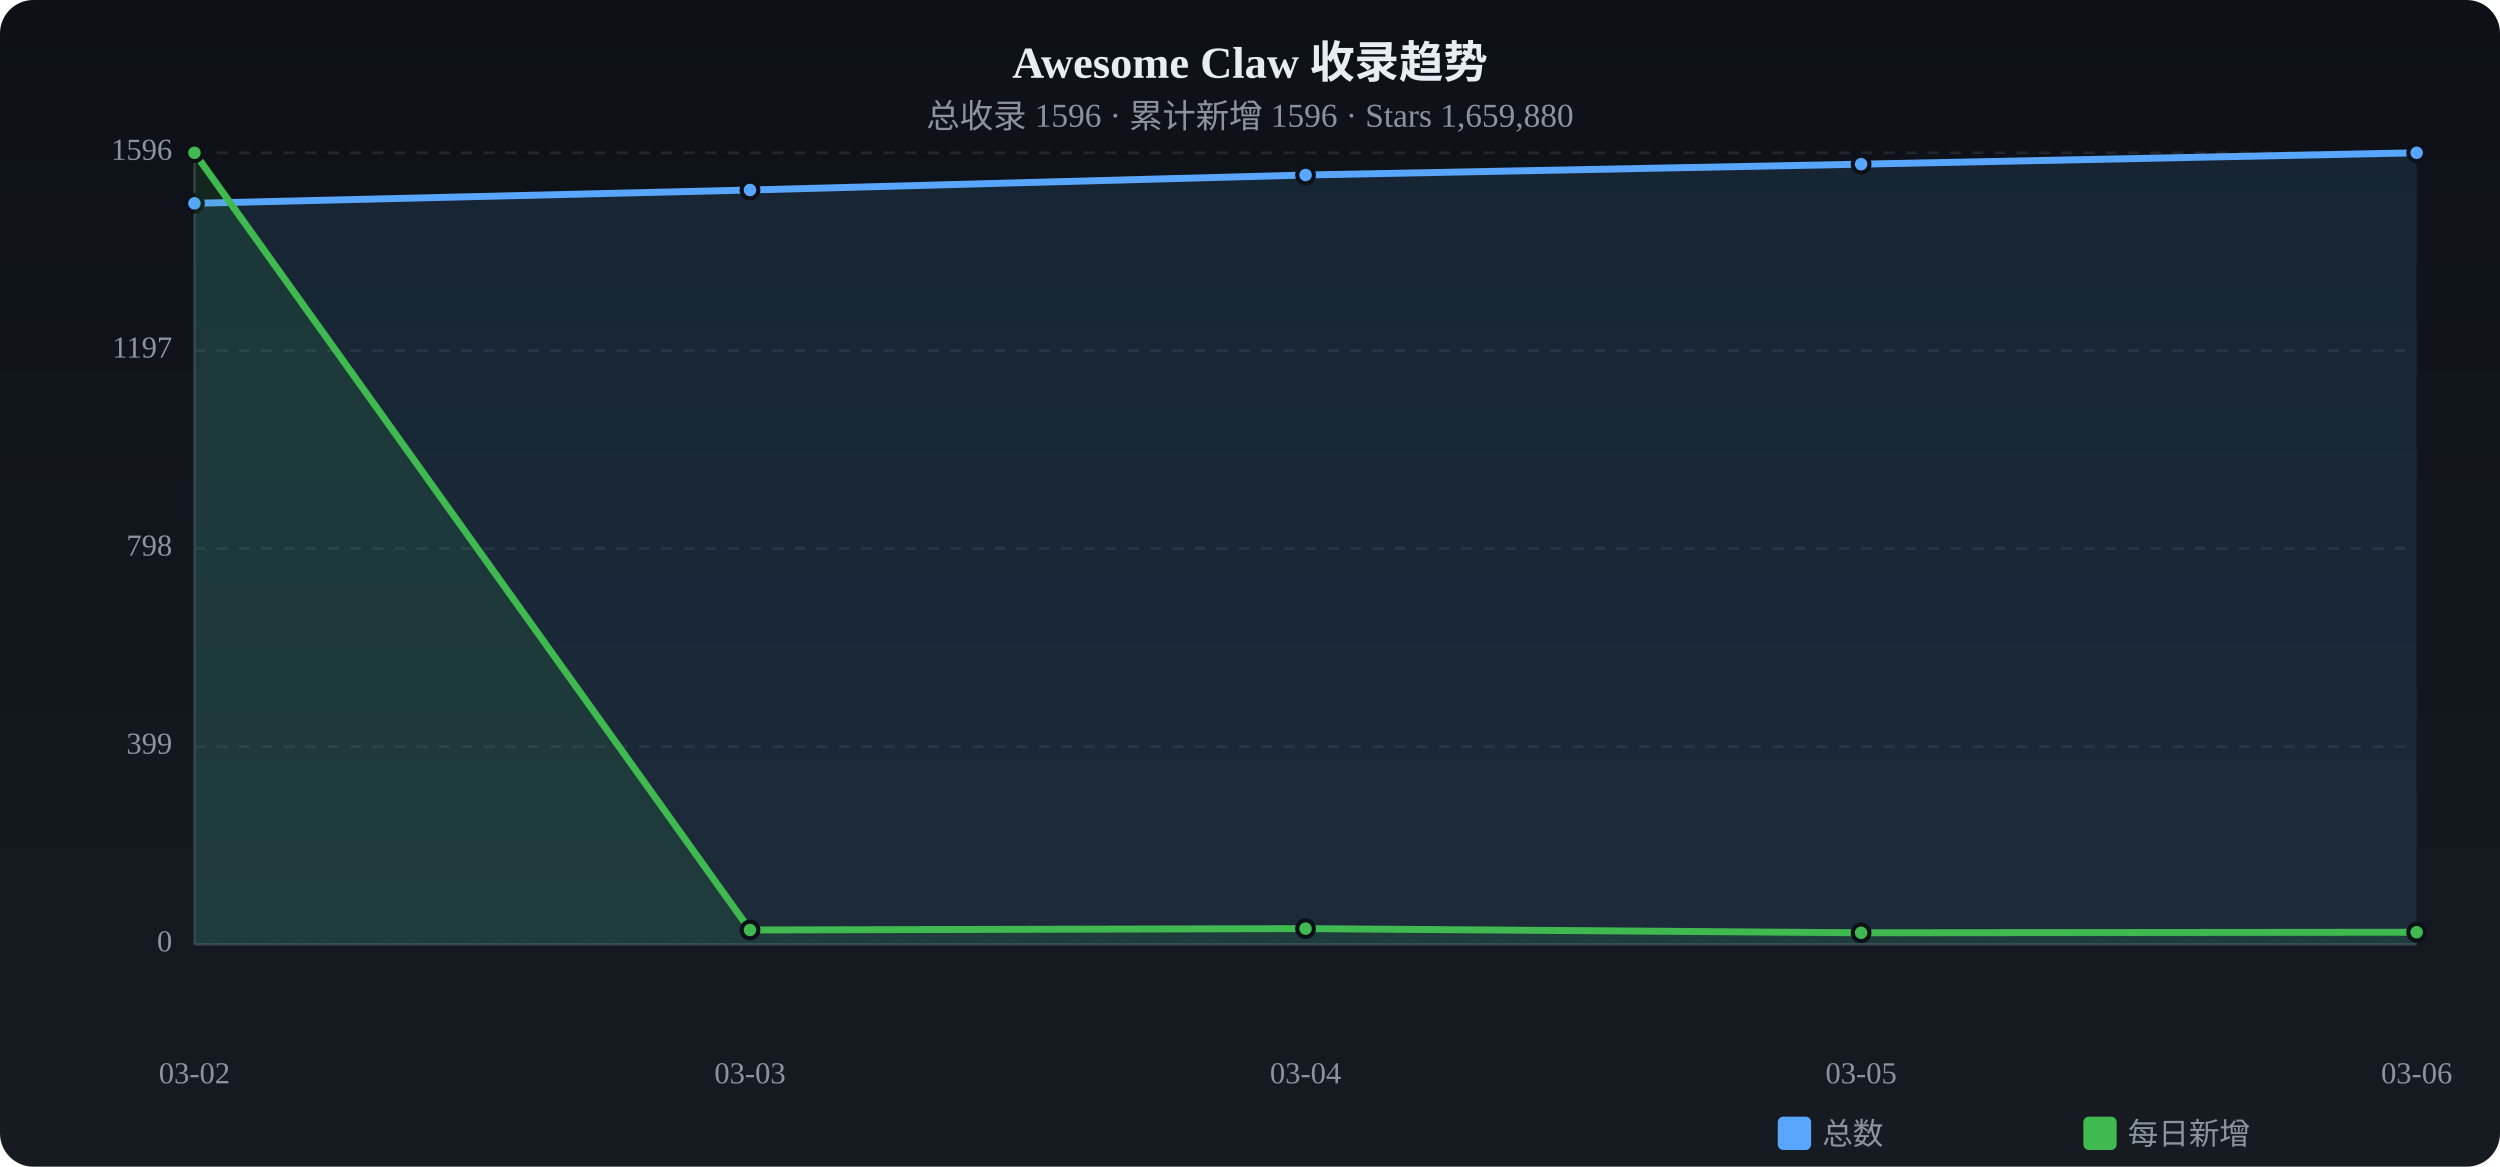
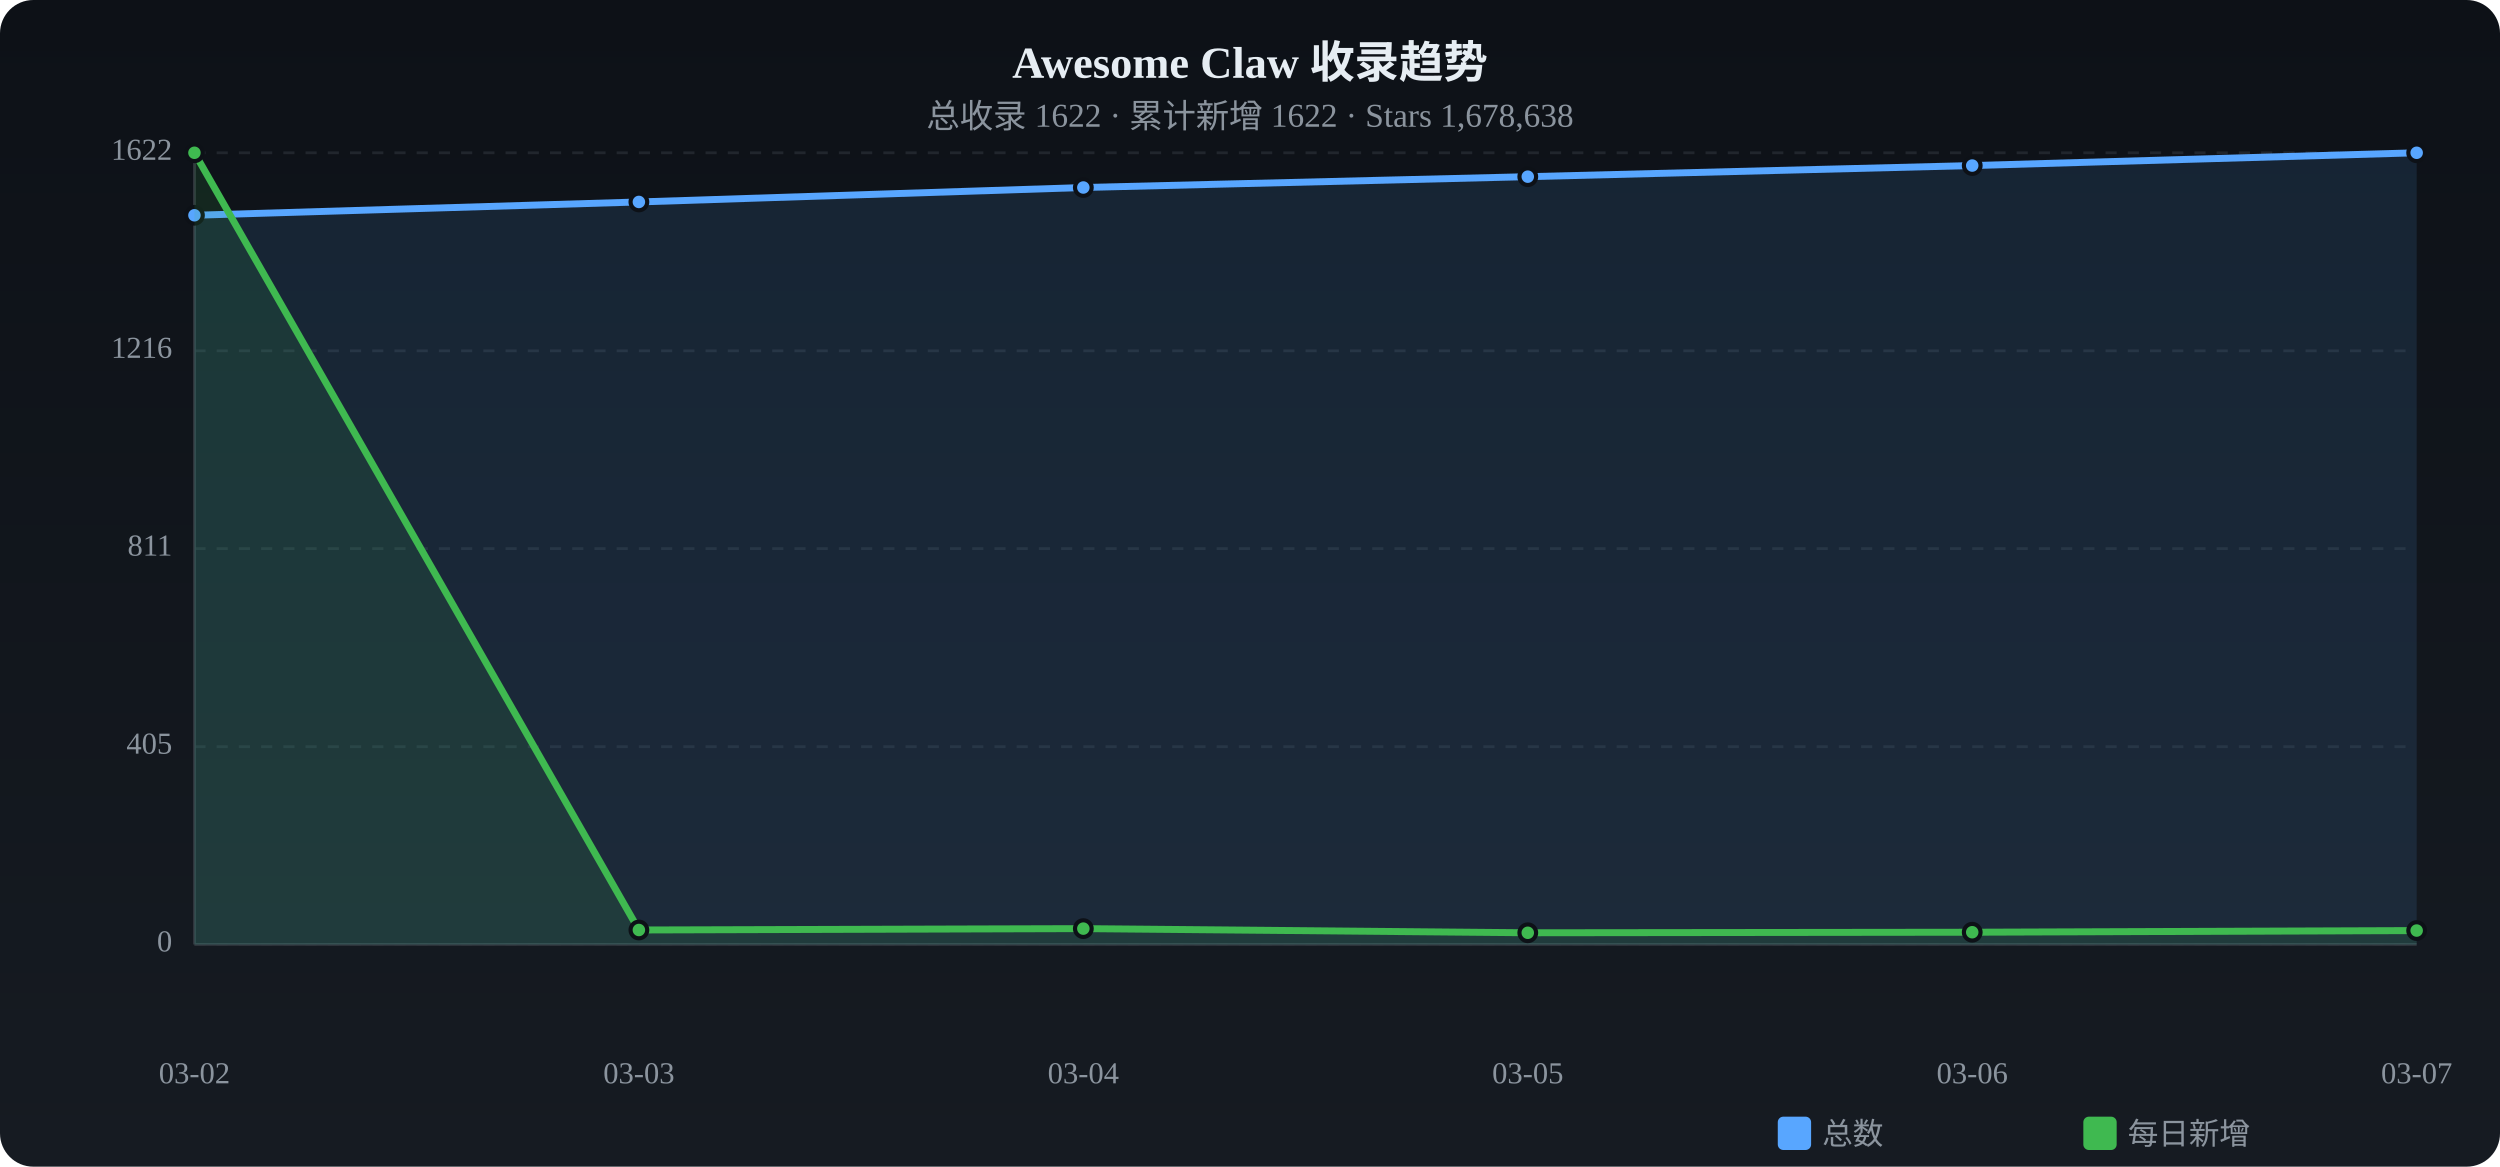
<svg xmlns="http://www.w3.org/2000/svg" viewBox="0 0 900 420" width="900" height="420">
  <defs>
    <linearGradient id="tbg" x1="0%" y1="0%" x2="0%" y2="100%">
      <stop offset="0%" stop-color="#0d1117" />
      <stop offset="100%" stop-color="#161b22" />
    </linearGradient>
  </defs>
  <rect width="900" height="420" rx="12" fill="url(#tbg)" />
  <text x="450.0" y="28" text-anchor="middle" fill="#e6edf3" font-size="16" font-weight="bold">Awesome Claw 收录趋势</text>
-   <text x="450.0" y="46" text-anchor="middle" fill="#8b949e" font-size="12">总收录 1596 · 累计新增 1596 · Stars 1,659,880</text>
+   <text x="450.0" y="46" text-anchor="middle" fill="#8b949e" font-size="12">总收录 1622 · 累计新增 1622 · Stars 1,678,638</text>
  <text x="62" y="340.0" text-anchor="end" fill="#8b949e" font-size="11" dominant-baseline="middle">0</text>
  <line x1="70" y1="340.0" x2="870" y2="340.0" stroke="#21262d" stroke-dasharray="4 4" />
-   <text x="62" y="268.8" text-anchor="end" fill="#8b949e" font-size="11" dominant-baseline="middle">399</text>
+   <text x="62" y="268.8" text-anchor="end" fill="#8b949e" font-size="11" dominant-baseline="middle">405</text>
  <line x1="70" y1="268.8" x2="870" y2="268.8" stroke="#21262d" stroke-dasharray="4 4" />
-   <text x="62" y="197.5" text-anchor="end" fill="#8b949e" font-size="11" dominant-baseline="middle">798</text>
+   <text x="62" y="197.5" text-anchor="end" fill="#8b949e" font-size="11" dominant-baseline="middle">811</text>
  <line x1="70" y1="197.5" x2="870" y2="197.5" stroke="#21262d" stroke-dasharray="4 4" />
-   <text x="62" y="126.2" text-anchor="end" fill="#8b949e" font-size="11" dominant-baseline="middle">1197</text>
-   <line x1="70" y1="126.2" x2="870" y2="126.2" stroke="#21262d" stroke-dasharray="4 4" />
-   <text x="62" y="55.0" text-anchor="end" fill="#8b949e" font-size="11" dominant-baseline="middle">1596</text>
+   <text x="62" y="126.3" text-anchor="end" fill="#8b949e" font-size="11" dominant-baseline="middle">1216</text>
+   <line x1="70" y1="126.3" x2="870" y2="126.3" stroke="#21262d" stroke-dasharray="4 4" />
+   <text x="62" y="55.0" text-anchor="end" fill="#8b949e" font-size="11" dominant-baseline="middle">1622</text>
  <line x1="70" y1="55.0" x2="870" y2="55.0" stroke="#21262d" stroke-dasharray="4 4" />
  <line x1="70" y1="55" x2="70" y2="340" stroke="#30363d" />
  <line x1="70" y1="340" x2="870" y2="340" stroke="#30363d" />
-   <path d="M70.0,73.2 L270.0,68.4 L470.0,63.0 L670.0,59.1 L870.0,55.0 L870.0,340 L70.0,340 Z" fill="#58a6ff" opacity="0.12" />
-   <polyline points="70.0,73.2 270.0,68.4 470.0,63.0 670.0,59.1 870.0,55.0" fill="none" stroke="#58a6ff" stroke-width="2.5" stroke-linecap="round" stroke-linejoin="round" />
-   <circle cx="70.0" cy="73.2" r="3" fill="#58a6ff" stroke="#0d1117" stroke-width="1.5" />
-   <circle cx="270.0" cy="68.4" r="3" fill="#58a6ff" stroke="#0d1117" stroke-width="1.5" />
-   <circle cx="470.0" cy="63.0" r="3" fill="#58a6ff" stroke="#0d1117" stroke-width="1.5" />
-   <circle cx="670.0" cy="59.1" r="3" fill="#58a6ff" stroke="#0d1117" stroke-width="1.5" />
+   <path d="M70.0,77.5 L230.0,72.7 L390.0,67.5 L550.0,63.6 L710.0,59.6 L870.0,55.0 L870.0,340 L70.0,340 Z" fill="#58a6ff" opacity="0.12" />
+   <polyline points="70.0,77.5 230.0,72.7 390.0,67.5 550.0,63.6 710.0,59.6 870.0,55.0" fill="none" stroke="#58a6ff" stroke-width="2.5" stroke-linecap="round" stroke-linejoin="round" />
+   <circle cx="70.0" cy="77.5" r="3" fill="#58a6ff" stroke="#0d1117" stroke-width="1.5" />
+   <circle cx="230.0" cy="72.7" r="3" fill="#58a6ff" stroke="#0d1117" stroke-width="1.5" />
+   <circle cx="390.0" cy="67.5" r="3" fill="#58a6ff" stroke="#0d1117" stroke-width="1.5" />
+   <circle cx="550.0" cy="63.6" r="3" fill="#58a6ff" stroke="#0d1117" stroke-width="1.5" />
+   <circle cx="710.0" cy="59.6" r="3" fill="#58a6ff" stroke="#0d1117" stroke-width="1.5" />
  <circle cx="870.0" cy="55.0" r="3" fill="#58a6ff" stroke="#0d1117" stroke-width="1.5" />
-   <path d="M70.0,55.0 L270.0,334.8 L470.0,334.3 L670.0,335.8 L870.0,335.6 L870.0,340 L70.0,340 Z" fill="#3fb950" opacity="0.12" />
-   <polyline points="70.0,55.0 270.0,334.8 470.0,334.3 670.0,335.8 870.0,335.6" fill="none" stroke="#3fb950" stroke-width="2.5" stroke-linecap="round" stroke-linejoin="round" />
+   <path d="M70.0,55.0 L230.0,334.8 L390.0,334.3 L550.0,335.8 L710.0,335.6 L870.0,335.0 L870.0,340 L70.0,340 Z" fill="#3fb950" opacity="0.12" />
+   <polyline points="70.0,55.0 230.0,334.8 390.0,334.3 550.0,335.8 710.0,335.6 870.0,335.0" fill="none" stroke="#3fb950" stroke-width="2.5" stroke-linecap="round" stroke-linejoin="round" />
  <circle cx="70.0" cy="55.0" r="3" fill="#3fb950" stroke="#0d1117" stroke-width="1.5" />
-   <circle cx="270.0" cy="334.8" r="3" fill="#3fb950" stroke="#0d1117" stroke-width="1.5" />
-   <circle cx="470.0" cy="334.3" r="3" fill="#3fb950" stroke="#0d1117" stroke-width="1.5" />
-   <circle cx="670.0" cy="335.8" r="3" fill="#3fb950" stroke="#0d1117" stroke-width="1.5" />
-   <circle cx="870.0" cy="335.6" r="3" fill="#3fb950" stroke="#0d1117" stroke-width="1.5" />
+   <circle cx="230.0" cy="334.8" r="3" fill="#3fb950" stroke="#0d1117" stroke-width="1.5" />
+   <circle cx="390.0" cy="334.3" r="3" fill="#3fb950" stroke="#0d1117" stroke-width="1.5" />
+   <circle cx="550.0" cy="335.8" r="3" fill="#3fb950" stroke="#0d1117" stroke-width="1.5" />
+   <circle cx="710.0" cy="335.6" r="3" fill="#3fb950" stroke="#0d1117" stroke-width="1.5" />
+   <circle cx="870.0" cy="335.0" r="3" fill="#3fb950" stroke="#0d1117" stroke-width="1.5" />
  <text x="70.0" y="390" text-anchor="middle" fill="#8b949e" font-size="11">03-02</text>
-   <text x="270.0" y="390" text-anchor="middle" fill="#8b949e" font-size="11">03-03</text>
-   <text x="470.0" y="390" text-anchor="middle" fill="#8b949e" font-size="11">03-04</text>
-   <text x="670.0" y="390" text-anchor="middle" fill="#8b949e" font-size="11">03-05</text>
-   <text x="870.0" y="390" text-anchor="middle" fill="#8b949e" font-size="11">03-06</text>
+   <text x="230.0" y="390" text-anchor="middle" fill="#8b949e" font-size="11">03-03</text>
+   <text x="390.0" y="390" text-anchor="middle" fill="#8b949e" font-size="11">03-04</text>
+   <text x="550.0" y="390" text-anchor="middle" fill="#8b949e" font-size="11">03-05</text>
+   <text x="710.0" y="390" text-anchor="middle" fill="#8b949e" font-size="11">03-06</text>
+   <text x="870.0" y="390" text-anchor="middle" fill="#8b949e" font-size="11">03-07</text>
  <rect x="640" y="402" width="12" height="12" rx="2" fill="#58a6ff" />
  <text x="656" y="412" fill="#8b949e" font-size="11">总数</text>
  <rect x="750" y="402" width="12" height="12" rx="2" fill="#3fb950" />
  <text x="766" y="412" fill="#8b949e" font-size="11">每日新增</text>
</svg>
